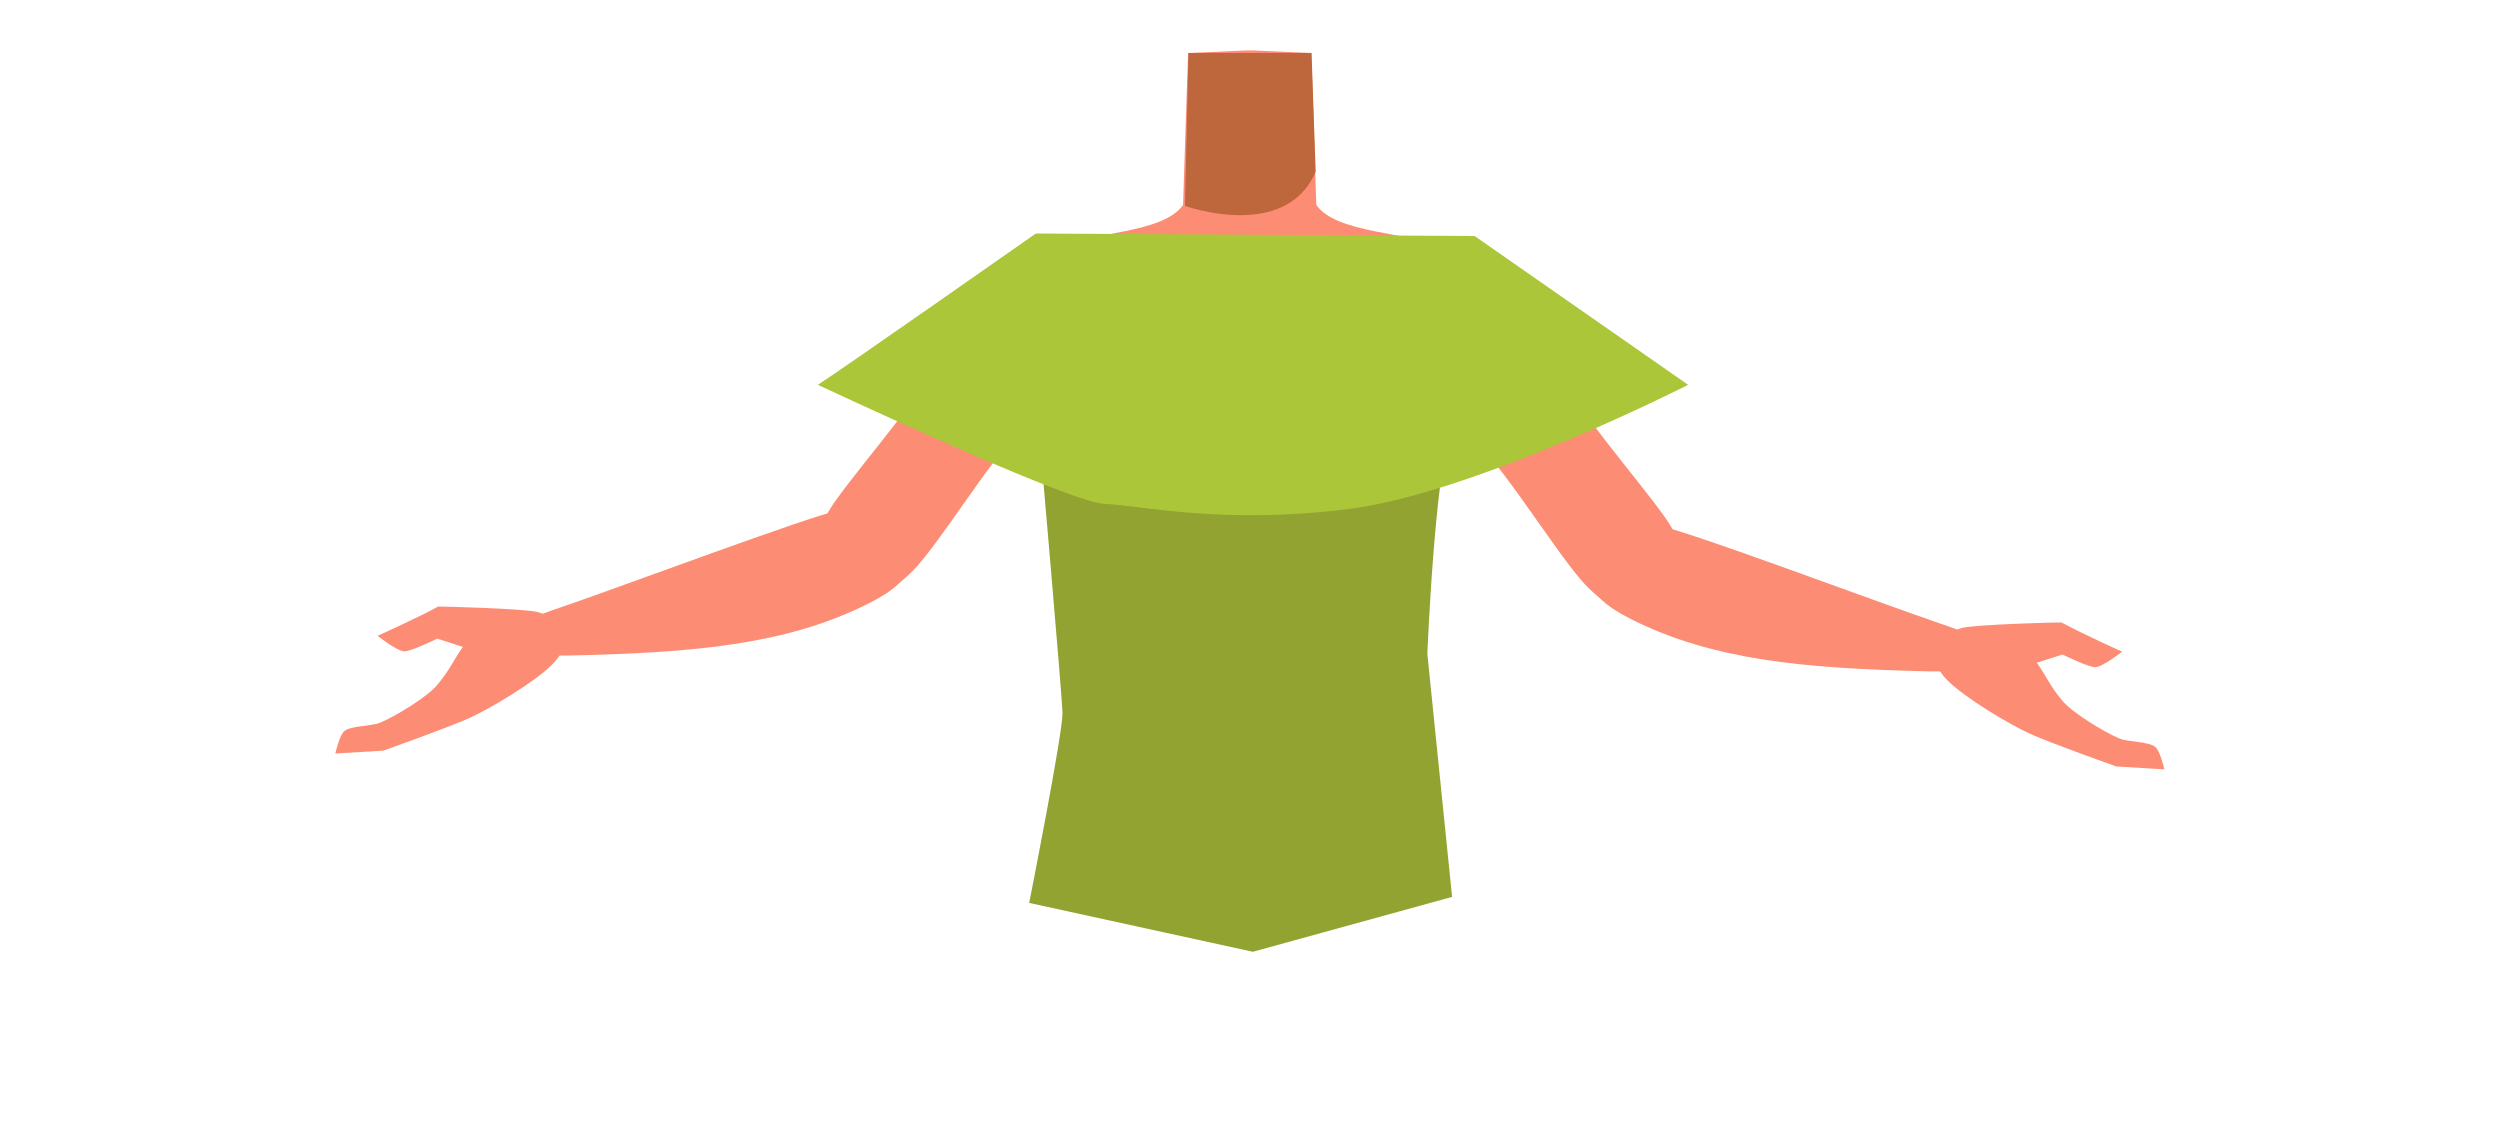
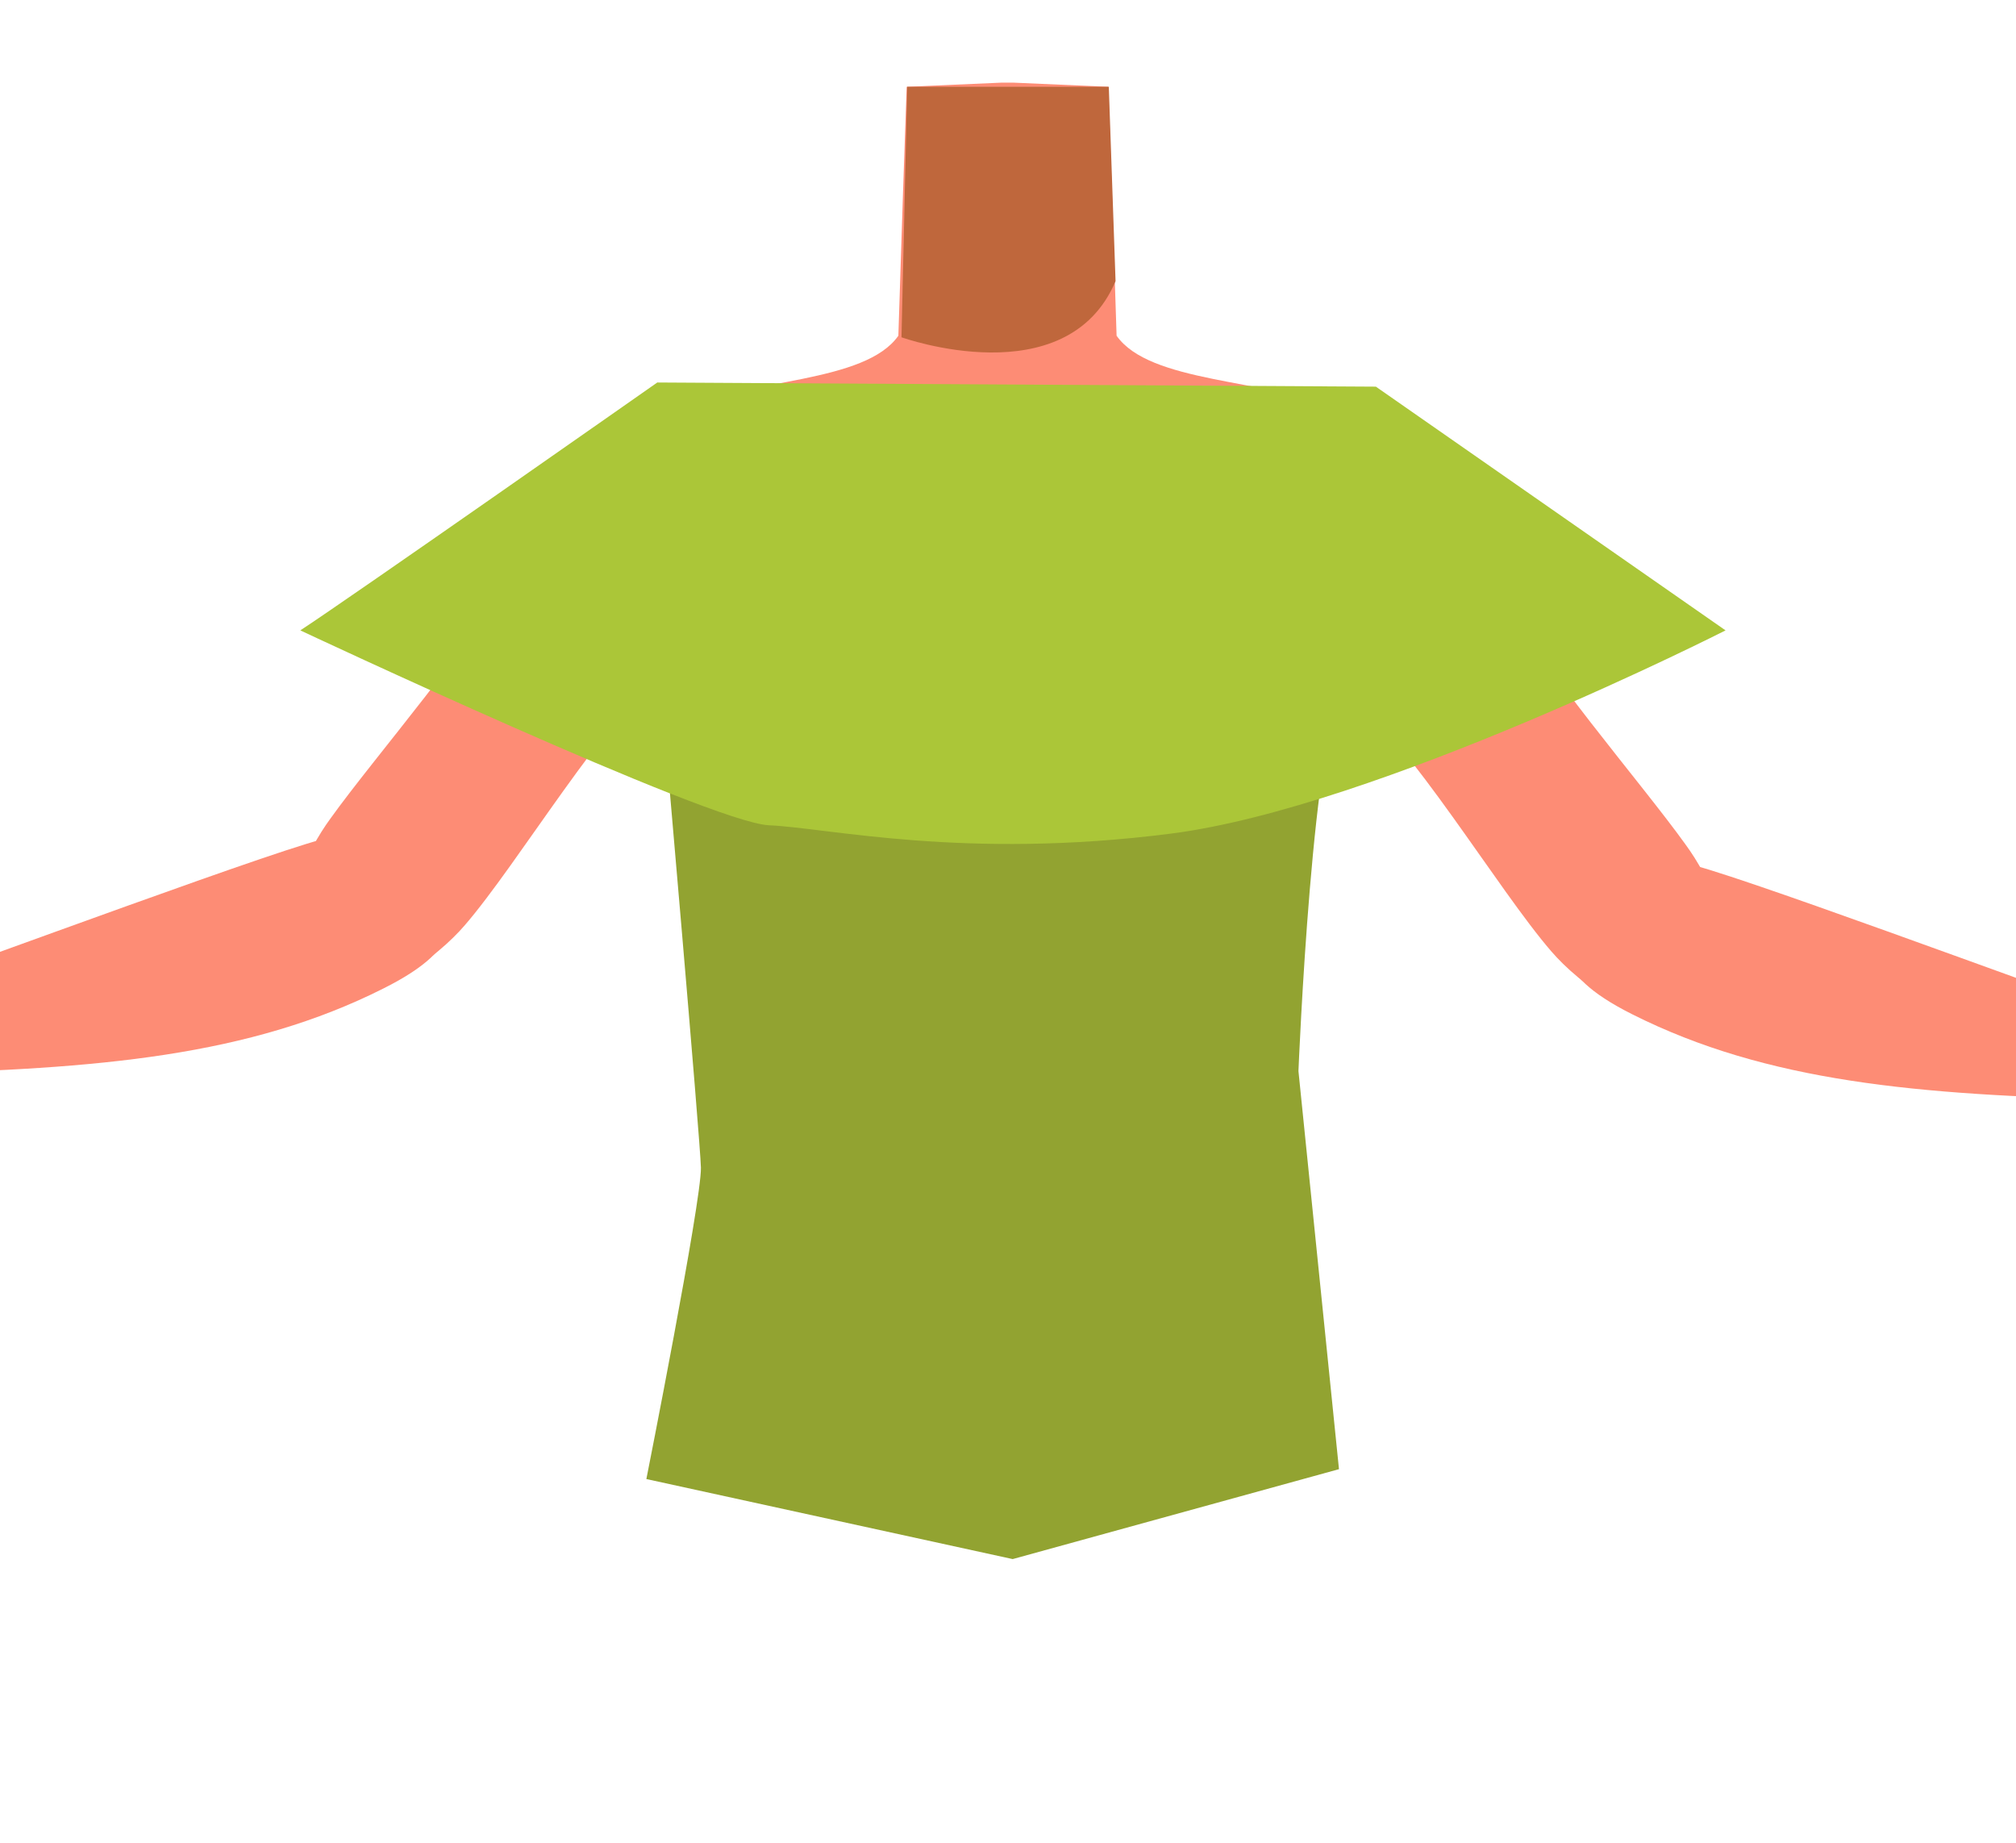
- <svg xmlns="http://www.w3.org/2000/svg" version="1.1" id="Calque_1" x="0px" y="0px" viewBox="0 0 788 354.5" style="enable-background:new 0 0 788 354.5;" xml:space="preserve">
+ <svg xmlns="http://www.w3.org/2000/svg" version="1.1" id="Calque_1" x="0px" y="0px" viewBox="0 0 388 354.5" style="enable-background:new 0 0 388 354.5;" xml:space="preserve">
  <style type="text/css">
	.st0{fill:#FD8C75;}
	.st1{fill:#BF673C;}
	.st2{fill:#92A331;}
	.st3{fill:#ABC638;}
</style>
  <g id="Calque_10">
-     <path class="st0" d="M355,97c-4.3,21.5-18,24.7-25.9,30.9c-12.6,9.8-29.3,38.2-39.7,50.2c-4.9,5.7-18.5,17-27.1,9.2l0,0   c-10.6-10.6-3-23.9,1.3-29.8c8.6-12,28.3-34.5,34.9-47.8c4.9-9.9,7.6-20.7,23.1-29.8c0,0,15.3-10.2,26.3-3   C354.8,81.6,356.8,88.1,355,97L355,97z" />
-     <path class="st0" d="M285.2,172.1c-3.9-14.5-15.2-11.8-21.4-11C257.1,162,195,185.2,178,191c-9.6,3.3-14.8,4.8-13.4,10.7   c1.3,5.3,11.7,5,15.8,4.9c38.5-0.9,67.6-3.4,93.4-16.4C290.8,181.7,286.2,175.8,285.2,172.1z" />
-     <path class="st0" d="M138.1,191.2c-7.6,4.1-19.1,9.2-19.1,9.2s5.8,4.6,8.3,4.9c2,0.2,10.5-4,10.5-4l8.1,2.6   c-3.2,4.5-3.8,6.8-8,11.9c-3.2,3.9-13.3,10-18.1,12c-2.6,1.1-9,0.9-11.2,2.6c-1.6,1.2-2.9,7.1-2.9,7.1l15.1-0.9   c0,0,20.6-7.3,27.2-10.3c7-3.2,20.4-11.3,25.8-16.6c1.7-1.7,5-5.1,3.9-10.1c-1-4.3-5.4-5.8-8.3-6.7   C164.8,191.8,138.5,191.1,138.1,191.2z" />
-     <path class="st0" d="M433,102c4.3,21.5,18,24.7,25.9,30.9c12.6,9.8,29.3,38.2,39.7,50.2c4.9,5.7,18.5,17,27.1,9.2l0,0   c10.7-10.6,3-23.9-1.3-29.8c-8.6-12-28.3-34.5-34.9-47.8c-4.9-9.9-7.6-20.7-23.1-29.8c0,0-15.3-10.2-26.3-3   C433.2,86.6,431.3,93.1,433,102L433,102z" />
-     <path class="st0" d="M502.8,177.1c3.9-14.5,15.2-11.8,21.4-11c6.7,0.9,68.8,24.1,85.8,29.9c9.6,3.3,14.8,4.8,13.4,10.7   c-1.3,5.3-11.7,5-15.8,4.9c-38.5-0.9-67.5-3.4-93.4-16.4C497.2,186.7,501.8,180.8,502.8,177.1z" />
-     <path class="st0" d="M649.8,196.2c7.6,4.1,19.1,9.2,19.1,9.2s-5.8,4.6-8.3,4.9c-2,0.2-10.5-4-10.5-4l-8.1,2.6   c3.2,4.5,3.8,6.8,8,11.9c3.2,3.9,13.3,10,18.1,12c2.6,1.1,9,0.9,11.2,2.6c1.6,1.2,2.9,7.1,2.9,7.1l-15.1-0.9   c0,0-20.6-7.3-27.2-10.3c-7-3.2-20.4-11.3-25.8-16.6c-1.7-1.7-5-5.1-3.9-10.1c1-4.3,5.4-5.8,8.3-6.7   C623.2,196.8,649.5,196.1,649.8,196.2z" />
-     <path class="st0" d="M394,166.9c-5.5-3.6-8-0.6-13.7,2.5c-9.8,5.3-15.8,23.7-26.7,26.2c-3.9,0.9-12.7-15.1-13.7-21.3   c-1.5-9.3,2.5-27.5-8.4-36.9c-9.2-7.9-21.5-3.7-25.5-16.3c-7-22,13.5-38.5,23.4-42.3c15.2-5.9,37.1-5.1,43.5-14.2l0.9-27.7   l0.7-20.2l18.3-0.8h2.2l18.3,0.8l0.7,20.2l0.9,27.7c6.4,9.1,28.4,8.3,43.5,14.2c10,3.8,30.4,20.4,23.4,42.3   c-4,12.6-16.2,8.4-25.5,16.3c-10.9,9.3-6.9,27.5-8.4,36.8c-1,6.2-9.9,22.2-13.7,21.3c-10.8-2.5-16.9-20.9-26.7-26.2   C401.9,166.3,399.4,163.3,394,166.9" />
-     <path class="st1" d="M373.5,64.9c0,0,31.8,11.4,41.2-10.8l-1.3-37.4h-38.8L373.5,64.9z" />
-     <path class="st2" d="M324.4,284.6c0,0,10.6-53.4,10.5-59.9c-0.1-5.1-7.3-87.5-7.3-87.5s137.7-8.6,131.4-4.3s-9.1,73.2-9.1,73.2   l7.8,76.6L394.9,300" />
-     <path class="st3" d="M257.8,121.3c9.5-6.2,68.7-47.7,68.7-47.7l138.3,0.8l67.3,46.9c0,0-66.9,34-106.7,39.1s-66-1.1-77.4-1.6   S257.8,121.3,257.8,121.3z" />
+     <path class="st0" d="M155,97c-4.3,21.5-18,24.7-25.9,30.9c-12.6,9.8-29.3,38.2-39.7,50.2c-4.9,5.7-18.5,17-27.1,9.2l0,0   c-10.6-10.6-3-23.9,1.3-29.8c8.6-12,28.3-34.5,34.9-47.8c4.9-9.9,7.6-20.7,23.1-29.8c0,0,15.3-10.2,26.3-3   C154.8,81.6,156.8,88.1,155,97L155,97z" />
+     <path class="st0" d="M85.2,172.1c-3.9-14.5-15.2-11.8-21.4-11C57.1,162-5,185.2-22,191c-9.6,3.3-14.8,4.8-13.4,10.7   c1.3,5.3,11.7,5,15.8,4.9c38.5-0.9,67.6-3.4,93.4-16.4C90.8,181.7,86.2,175.8,85.2,172.1z" />
+     <path class="st0" d="M-61.9,191.2c-7.6,4.1-19.1,9.2-19.1,9.2s5.8,4.6,8.3,4.9c2,0.2,10.5-4,10.5-4l8.1,2.6   c-3.2,4.5-3.8,6.8-8,11.9c-3.2,3.9-13.3,10-18.1,12c-2.6,1.1-9,0.9-11.2,2.6c-1.6,1.2-2.9,7.1-2.9,7.1l15.1-0.9   c0,0,20.6-7.3,27.2-10.3c7-3.2,20.4-11.3,25.8-16.6c1.7-1.7,5-5.1,3.9-10.1c-1-4.3-5.4-5.8-8.3-6.7   C-35.2,191.8-61.5,191.1-61.9,191.2z" />
+     <path class="st0" d="M233,102c4.3,21.5,18,24.7,25.9,30.9c12.6,9.8,29.3,38.2,39.7,50.2c4.9,5.7,18.5,17,27.1,9.2l0,0   c10.7-10.6,3-23.9-1.3-29.8c-8.6-12-28.3-34.5-34.9-47.8c-4.9-9.9-7.6-20.7-23.1-29.8c0,0-15.3-10.2-26.3-3   C233.2,86.6,231.3,93.1,233,102L233,102z" />
+     <path class="st0" d="M302.8,177.1c3.9-14.5,15.2-11.8,21.4-11c6.7,0.9,68.8,24.1,85.8,29.9c9.6,3.3,14.8,4.8,13.4,10.7   c-1.3,5.3-11.7,5-15.8,4.9c-38.5-0.9-67.5-3.4-93.4-16.4C297.2,186.7,301.8,180.8,302.8,177.1z" />
+     <path class="st0" d="M449.8,196.2c7.6,4.1,19.1,9.2,19.1,9.2s-5.8,4.6-8.3,4.9c-2,0.2-10.5-4-10.5-4l-8.1,2.6   c3.2,4.5,3.8,6.8,8,11.9c3.2,3.9,13.3,10,18.1,12c2.6,1.1,9,0.9,11.2,2.6c1.6,1.2,2.9,7.1,2.9,7.1l-15.1-0.9   c0,0-20.6-7.3-27.2-10.3c-7-3.2-20.4-11.3-25.8-16.6c-1.7-1.7-5-5.1-3.9-10.1c1-4.3,5.4-5.8,8.3-6.7   C423.2,196.8,449.5,196.1,449.8,196.2z" />
+     <path class="st0" d="M194,166.9c-5.5-3.6-8-0.6-13.7,2.5c-9.8,5.3-15.8,23.7-26.7,26.2c-3.9,0.9-12.7-15.1-13.7-21.3   c-1.5-9.3,2.5-27.5-8.4-36.9c-9.2-7.9-21.5-3.7-25.5-16.3c-7-22,13.5-38.5,23.4-42.3c15.2-5.9,37.1-5.1,43.5-14.2l0.9-27.7   l0.7-20.2l18.3-0.8h2.2l18.3,0.8l0.7,20.2l0.9,27.7c6.4,9.1,28.4,8.3,43.5,14.2c10,3.8,30.4,20.4,23.4,42.3   c-4,12.6-16.2,8.4-25.5,16.3c-10.9,9.3-6.9,27.5-8.4,36.8c-1,6.2-9.9,22.2-13.7,21.3c-10.8-2.5-16.9-20.9-26.7-26.2   C201.9,166.3,199.4,163.3,194,166.9" />
+     <path class="st1" d="M173.5,64.9c0,0,31.8,11.4,41.2-10.8l-1.3-37.4h-38.8L173.5,64.9z" />
+     <path class="st2" d="M124.4,284.6c0,0,10.6-53.4,10.5-59.9c-0.1-5.1-7.3-87.5-7.3-87.5s137.7-8.6,131.4-4.3s-9.1,73.2-9.1,73.2   l7.8,76.6L194.9,300" />
+     <path class="st3" d="M57.8,121.3c9.5-6.2,68.7-47.7,68.7-47.7l138.3,0.8l67.3,46.9c0,0-66.9,34-106.7,39.1s-66-1.1-77.4-1.6   S57.8,121.3,57.8,121.3z" />
  </g>
</svg>
